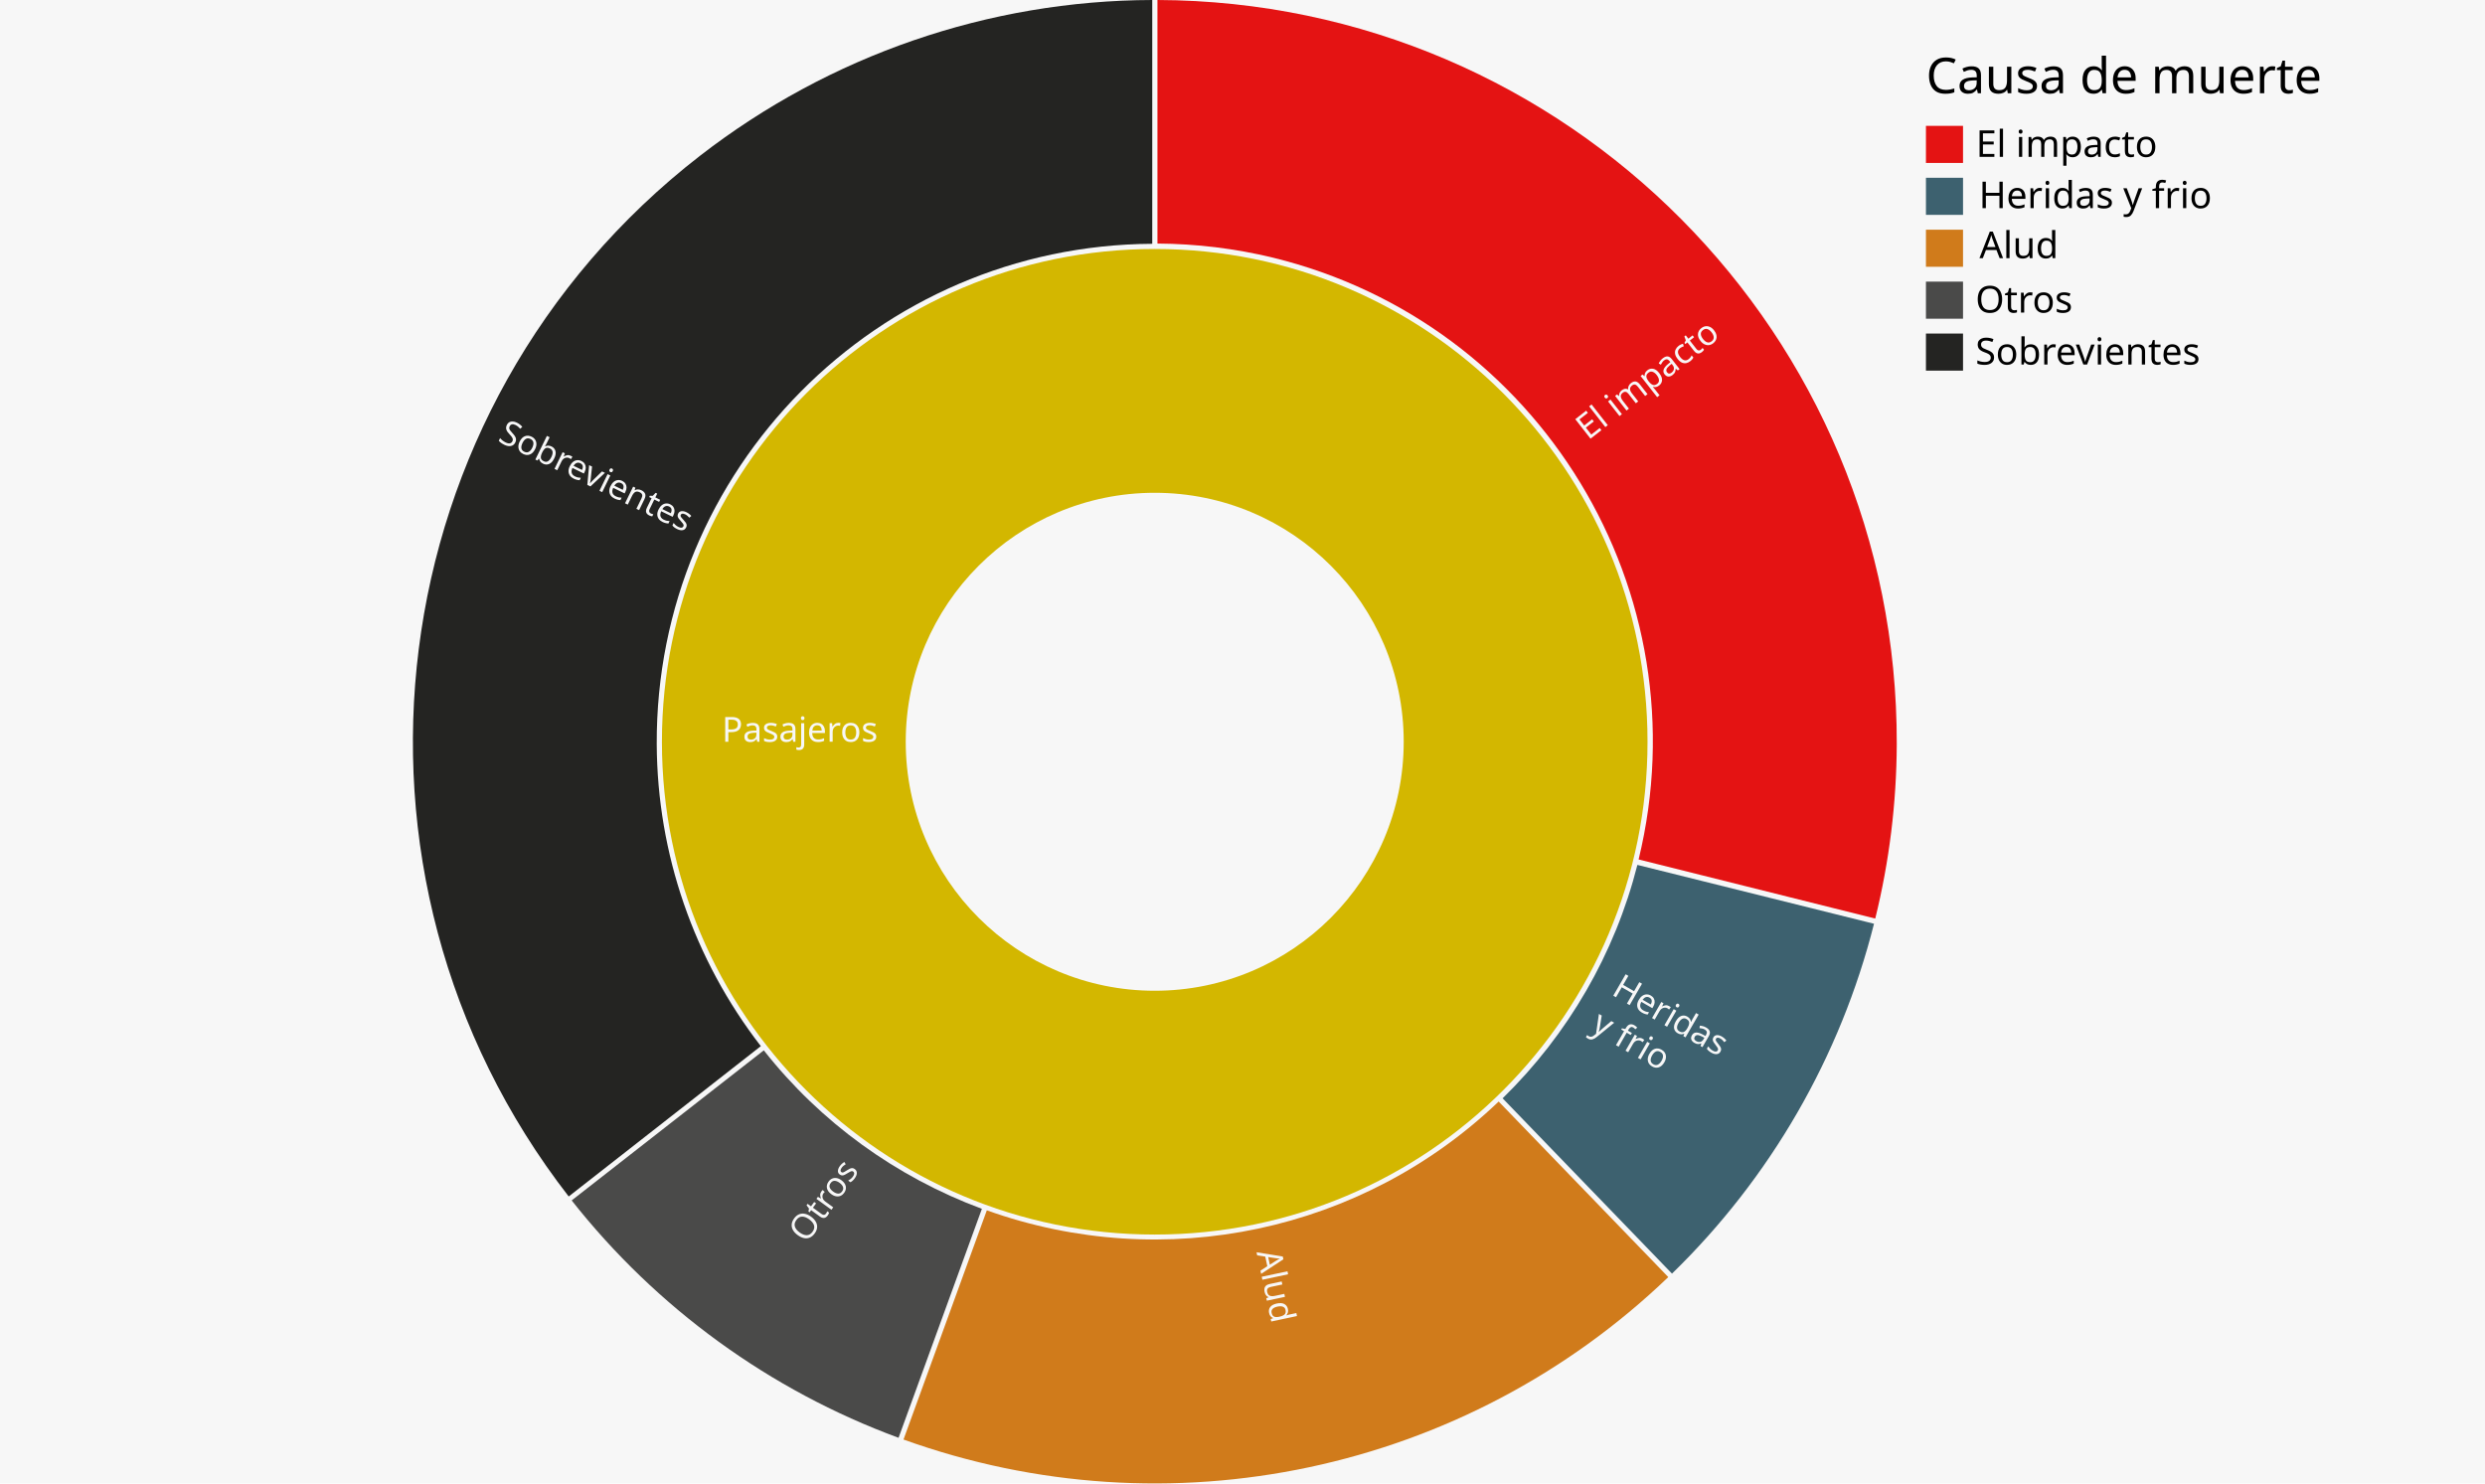
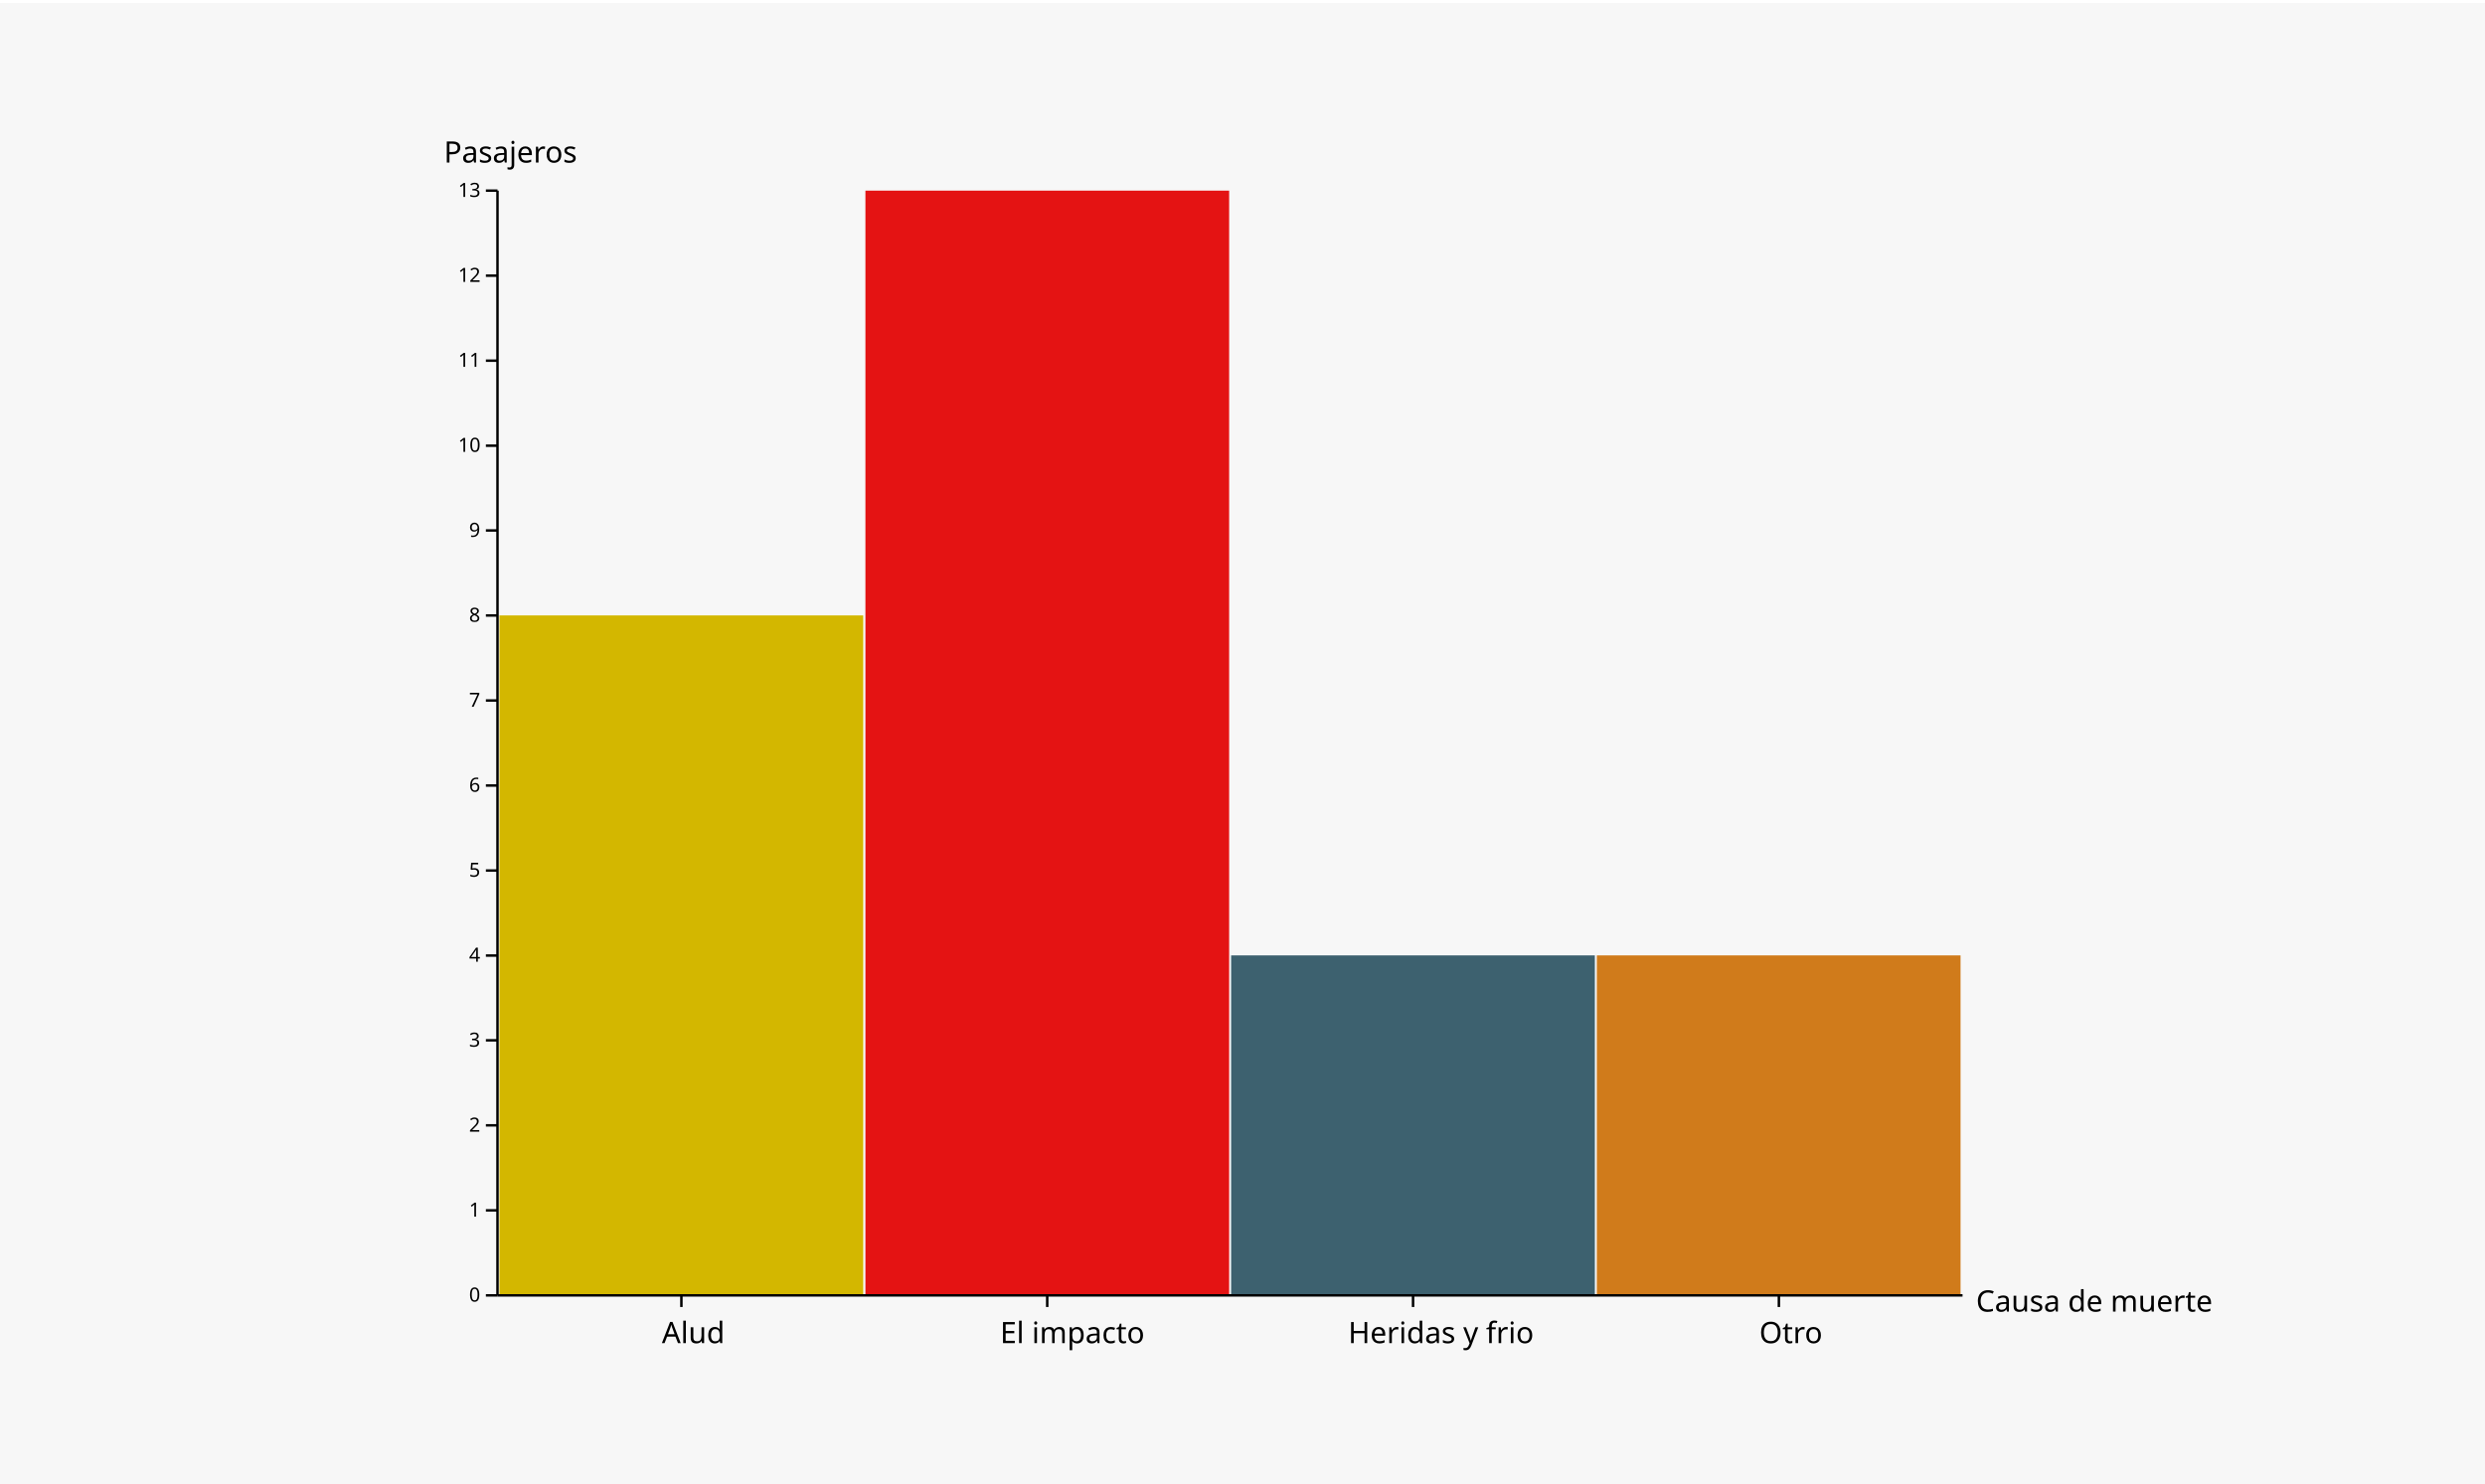
<svg xmlns="http://www.w3.org/2000/svg" version="1.1" id="Capa_1" x="0px" y="0px" viewBox="0 0 1005 600" style="enable-background:new 0 0 1005 600;" xml:space="preserve">
  <style type="text/css">
	.st0{fill:#F7F7F7;}
	.st1{fill:#D3B700;}
	.st2{fill:#E41313;}
	.st3{fill:#3D616F;}
	.st4{fill:#D07B1B;}
	.st5{fill:#4A4A49;}
	.st6{fill:#242422;}
- 	.st7{font-family:'Arial-ItalicMT';}
- 	.st8{font-size:14px;}
- 	.st9{font-family:'Arial-BoldMT';}
- 	.st10{enable-background:new    ;}
- 	.st11{font-family:'ArialMT';}
- 	.st12{font-size:15px;}
- 	.st13{font-size:20px;}
+ 	.st7{fill:none;stroke:#000000;}
+ 	.st8{font-family:'HelveticaLTStd-Light';}
+ 	.st9{font-size:11.95px;}
+ 	.st10{font-family:'HelveticaLTStd-Fractions';}
+ 	.st11{font-size:7.922px;}
</style>
-   <rect id="backgorund" class="st0" width="1005" height="600" />
+   <rect id="backgorund" y="1.2" class="st0" width="1005" height="600" />
  <g id="viz" transform="translate(402.5,300)">
-     <path class="st1" d="M64.5-199.3c110.1,0,199.3,89.2,199.3,199.3S174.6,199.3,64.5,199.3S-134.8,110.1-134.8,0   S-45.5-199.3,64.5-199.3 M64.5-100.7C8.9-100.7-36.2-55.6-36.2,0S8.9,100.7,64.5,100.7c0,0,0,0,0,0c55.6,0,100.7-45.1,100.7-100.7   S120.2-100.7,64.5-100.7C64.6-100.7,64.5-100.7,64.5-100.7z" />
-     <path class="st2" d="M65.6-300c165.7,0.6,299.5,135.4,299,301c-0.1,23.8-3,47.4-8.7,70.5l-95.7-23.9   c26.3-108.1-39.9-217-147.9-243.4c-15.3-3.7-30.9-5.6-46.7-5.7V-300z" />
-     <path class="st3" d="M355.4,73.6c-13.6,53.8-41.9,102.8-81.7,141.5l-68.5-70.9c26.5-25.9,45.4-58.5,54.5-94.4L355.4,73.6z" />
-     <path class="st4" d="M272.2,216.5c-82.2,78.9-202.1,104.3-309.3,65.7l33.7-92.7c71.8,25.7,151.9,8.7,207-44L272.2,216.5z" />
-     <path class="st5" d="M-39.1,281.5c-52.1-19.2-97.8-52.4-132.2-96l77.7-60.7c22.9,29.1,53.5,51.2,88.2,64.1L-39.1,281.5z" />
-     <path class="st6" d="M-172.5,183.9C-274.1,53-250.3-135.5-119.4-237C-67-277.6-2.7-299.8,63.5-300v98.6   C-47.7-200.8-137.4-110.2-136.9,1c0.2,44.2,15,87.1,42.1,122.1L-172.5,183.9z" />
+     <path class="st1" d="M966.6-296.8c110.1,0,199.3,89.2,199.3,199.3s-89.2,199.3-199.3,199.3S767.3,12.5,767.3-97.5   S856.5-296.8,966.6-296.8 M966.6-198.2c-55.6,0-100.7,45.1-100.7,100.7C865.9-41.9,911,3.1,966.6,3.2c0,0,0,0,0,0   c55.6,0,100.7-45.1,100.7-100.7S1022.3-198.2,966.6-198.2C966.6-198.2,966.6-198.2,966.6-198.2z" />
+     <path class="st2" d="M967.7-397.5c165.7,0.6,299.5,135.4,299,301c-0.1,23.8-3,47.4-8.7,70.5l-95.7-23.9   c26.3-108.1-39.9-217-147.9-243.4c-15.3-3.7-30.9-5.6-46.7-5.7V-397.5z" />
+     <path class="st3" d="M1257.5-24c-13.6,53.8-41.9,102.8-81.7,141.5l-68.5-70.9c26.5-25.9,45.4-58.5,54.5-94.4L1257.5-24z" />
+     <path class="st4" d="M1174.3,119C1092,197.9,972.2,223.3,865,184.7l33.7-92.7c71.8,25.7,151.9,8.7,207-44L1174.3,119z" />
+     <path class="st5" d="M863,184c-52.1-19.2-97.8-52.4-132.2-96l77.7-60.7c22.9,29.1,53.5,51.2,88.2,64.1L863,184z" />
+     <path class="st6" d="M729.6,86.3C628-44.6,651.8-233,782.7-334.6c52.3-40.6,116.6-62.7,182.8-63v98.6   c-111.2,0.6-200.9,91.2-200.3,202.4c0.2,44.2,15,87.1,42.1,122.1L729.6,86.3z" />
  </g>
  <g id="labels" transform="translate(402.5,300)">
-     <text transform="matrix(1 -3.222603e-04 3.222603e-04 1 -110.5557 -3.949284e-03)" class="st0 st7 st8">Pasajeros</text>
-     <text transform="matrix(0.788 -0.6157 0.6157 0.788 239.6802 -121.7474)" class="st0 st9 st8">El impacto</text>
-     <text transform="matrix(0.866 0.5 -0.5 0.866 248.782 102.0084)" class="st10">
-       <tspan x="0" y="0" class="st0 st9 st8">Heridas</tspan>
-       <tspan x="0" y="16.8" class="st0 st9 st8">y frio</tspan>
+     <text transform="matrix(1 -3.222603e-04 3.222603e-04 1 791.5427 -97.5358)" class="st0" style="font-family:'Arial-ItalicMT'; font-size:14px;">Pasajeros</text>
+     <text transform="matrix(0.788 -0.6157 0.6157 0.788 1141.778 -219.2791)" class="st0" style="font-family:'Arial-BoldMT'; font-size:14px;">El impacto</text>
+     <text transform="matrix(0.866 0.5 -0.5 0.866 1150.88 4.4764)" style="enable-background:new    ;">
+       <tspan x="0" y="0" class="st0" style="font-family:'Arial-BoldMT'; font-size:14px;">Heridas</tspan>
+       <tspan x="0" y="16.8" class="st0" style="font-family:'Arial-BoldMT'; font-size:14px;">y frio</tspan>
    </text>
-     <text transform="matrix(0.2079 0.9781 -0.9781 0.2079 105.6718 206.4604)" class="st0 st9 st8">Alud</text>
-     <text transform="matrix(0.5878 -0.809 0.809 0.5878 -76.3371 203.172)" class="st0 st9 st8">Otros</text>
-     <text transform="matrix(0.8988 0.4384 -0.4384 0.8988 -201.574 -121.7471)" class="st0 st9 st8">Sobrevientes</text>
+     <text transform="matrix(0.2079 0.9781 -0.9781 0.2079 1007.77 108.9284)" class="st0" style="font-family:'Arial-BoldMT'; font-size:14px;">Alud</text>
+     <text transform="matrix(0.5878 -0.809 0.809 0.5878 825.7611 105.6398)" class="st0" style="font-family:'Arial-BoldMT'; font-size:14px;">Otros</text>
+     <text transform="matrix(0.8988 0.4384 -0.4384 0.8988 700.5241 -219.2791)" class="st0" style="font-family:'Arial-BoldMT'; font-size:14px;">Sobrevientes</text>
  </g>
  <g id="legend" transform="translate(805,10)">
    <g transform="translate(5,0)">
      <g transform="translate(0,0)">
        <g transform="translate(0,16)">
          <g transform="translate(0, 0)">
-             <rect x="-31.1" y="24.9" class="st2" width="15" height="15" />
+             <rect x="912.4" y="-824.8" class="st2" width="15" height="15" />
          </g>
          <g transform="translate(0, 21)">
-             <rect x="-31.1" y="24.9" class="st3" width="15" height="15" />
+             <rect x="912.4" y="-824.8" class="st3" width="15" height="15" />
          </g>
          <g transform="translate(0, 42)">
-             <rect x="-31.1" y="24.9" class="st4" width="15" height="15" />
+             <rect x="912.4" y="-824.8" class="st4" width="15" height="15" />
          </g>
          <g transform="translate(0, 63)">
-             <rect x="-31.1" y="24.9" class="st5" width="15" height="15" />
-             <text transform="matrix(1 0 0 1 -11.0752 37.4194)" class="st11 st12">Otros</text>
+             <rect x="912.4" y="-824.8" class="st5" width="15" height="15" />
+             <text transform="matrix(1 0 0 1 932.3848 -812.2827)" style="font-family:'ArialMT'; font-size:15px;">Otros</text>
          </g>
          <g transform="translate(0, 84)">
-             <rect x="-31.1" y="24.9" class="st6" width="15" height="15" />
-             <text transform="matrix(1 0 0 1 -11.0752 37.4194)" class="st11 st12">Sobrevientes</text>
-           </g>
-           <text transform="matrix(1 0 0 1 -9.4604 78.4194)" class="st11 st12">Alud</text>
+             <rect x="912.4" y="-824.8" class="st6" width="15" height="15" />
+             <text transform="matrix(1 0 0 1 932.3848 -812.2827)" style="font-family:'ArialMT'; font-size:15px;">Sobrevientes</text>
+           </g>
+           <text transform="matrix(1 0 0 1 933.9995 -771.2827)" style="font-family:'ArialMT'; font-size:15px;">Alud</text>
          <g transform="translate(0, 21)">
-             <text transform="matrix(1 0 0 1 -10.8604 16.4415)" class="st11 st12">El impacto</text>
+             <text transform="matrix(1 0 0 1 932.5996 -833.2606)" style="font-family:'ArialMT'; font-size:15px;">El impacto</text>
          </g>
          <g transform="translate(0, 42)">
-             <text transform="matrix(1 0 0 1 -9.6753 16.1792)" class="st11 st12">Heridas y frio</text>
-           </g>
-         </g>
-         <text transform="matrix(1 0 0 1 -31.0747 27.7192)" class="st9 st13">Causa de muerte</text>
+             <text transform="matrix(1 0 0 1 933.7847 -833.5229)" style="font-family:'ArialMT'; font-size:15px;">Heridas y frio</text>
+           </g>
+         </g>
+         <text transform="matrix(1 0 0 1 912.3853 -821.9829)" style="font-family:'Arial-BoldMT'; font-size:20px;">Causa de muerte</text>
      </g>
    </g>
  </g>
+   <g id="viz_00000057116555963380655740000003883993354244905118_">
+     <g transform="translate(0,0)">
+       <g transform="translate(47,16)">
+         <g id="Cantidad">
+           <rect x="303" y="61.1" class="st2" width="147.1" height="446.8" />
+           <rect x="450.9" y="370.4" class="st3" width="147.1" height="137.5" />
+           <rect x="155" y="232.9" class="st1" width="147.1" height="274.9" />
+           <rect x="598.8" y="370.4" class="st4" width="147.1" height="137.5" />
+         </g>
+         <g id="xAxis" transform="translate(0,564)">
+           <path class="st7" d="M154.2-56.1h592.5" />
+           <g transform="translate(93.8745,0)">
+             <line class="st7" x1="134.7" y1="-56.1" x2="134.7" y2="-51.4" />
+             <text transform="matrix(1 0 0 1 126.8039 -36.7879)" class="st8 st9">Alud</text>
+           </g>
+           <g transform="translate(280.6248,0)">
+             <line class="st7" x1="95.9" y1="-56.1" x2="95.9" y2="-51.4" />
+             <text transform="matrix(1 0 0 1 76.8602 -36.7879)" class="st8 st9">El impacto</text>
+           </g>
+           <g transform="translate(467.3752,0)">
+             <line class="st7" x1="57.1" y1="-56.1" x2="57.1" y2="-51.4" />
+             <text transform="matrix(1 0 0 1 30.8775 -36.7879)" class="st8 st9">Heridas y frio</text>
+           </g>
+           <g transform="translate(654.1255,0)">
+             <line class="st7" x1="18.3" y1="-56.1" x2="18.3" y2="-51.4" />
+             <text transform="matrix(1 0 0 1 10.3625 -36.7879)" class="st8 st9">Otro</text>
+           </g>
+         </g>
+         <g id="yAxis">
+           <path class="st7" d="M154.2,507.9V61.1" />
+           <g transform="translate(0,564)">
+             <line class="st7" x1="154.2" y1="-56.1" x2="149.5" y2="-56.1" />
+             <text transform="matrix(1 0 0 1 142.7029 -53.5789)" class="st10 st11">0</text>
+           </g>
+           <g transform="translate(0,520.6154)">
+             <line class="st7" x1="154.2" y1="-47.1" x2="149.5" y2="-47.1" />
+             <text transform="matrix(1 0 0 1 142.7029 -44.5624)" class="st10 st11">1</text>
+           </g>
+           <g transform="translate(0,477.2308)">
+             <line class="st7" x1="154.2" y1="-38.1" x2="149.5" y2="-38.1" />
+             <text transform="matrix(1 0 0 1 142.7029 -35.545)" class="st10 st11">2</text>
+           </g>
+           <g transform="translate(0,433.8462)">
+             <line class="st7" x1="154.2" y1="-29.1" x2="149.5" y2="-29.1" />
+             <text transform="matrix(1 0 0 1 142.7029 -26.5276)" class="st10 st11">3</text>
+           </g>
+           <g transform="translate(0,390.4615)">
+             <line class="st7" x1="154.2" y1="-20" x2="149.5" y2="-20" />
+             <text transform="matrix(1 0 0 1 142.7029 -17.5111)" class="st10 st11">4</text>
+           </g>
+           <g transform="translate(0,347.0769)">
+             <line class="st7" x1="154.2" y1="-11" x2="149.5" y2="-11" />
+             <text transform="matrix(1 0 0 1 142.7029 -8.4937)" class="st10 st11">5</text>
+           </g>
+           <g transform="translate(0,303.6923)">
+             <line class="st7" x1="154.2" y1="-2" x2="149.5" y2="-2" />
+             <text transform="matrix(1 0 0 1 142.7029 0.5227)" class="st10 st11">6</text>
+           </g>
+           <g transform="translate(0,260.3077)">
+             <line class="st7" x1="154.2" y1="7" x2="149.5" y2="7" />
+             <text transform="matrix(1 0 0 1 142.7029 9.5402)" class="st10 st11">7</text>
+           </g>
+           <g transform="translate(0,216.9231)">
+             <line class="st7" x1="154.2" y1="16" x2="149.5" y2="16" />
+             <text transform="matrix(1 0 0 1 142.7029 18.5561)" class="st10 st11">8</text>
+           </g>
+           <g transform="translate(0,173.5385)">
+             <line class="st7" x1="154.2" y1="25" x2="149.5" y2="25" />
+             <text transform="matrix(1 0 0 1 142.7029 27.5736)" class="st10 st11">9</text>
+           </g>
+           <g transform="translate(0,130.1538)">
+             <line class="st7" x1="154.2" y1="34.1" x2="149.5" y2="34.1" />
+             <text transform="matrix(1 0 0 1 138.2976 36.591)" class="st10 st11">10</text>
+           </g>
+           <g transform="translate(0,86.76923)">
+             <line class="st7" x1="154.2" y1="43.1" x2="149.5" y2="43.1" />
+             <text transform="matrix(1 0 0 1 138.2976 45.6074)" class="st10 st11">11</text>
+           </g>
+           <g transform="translate(0,43.38462)">
+             <line class="st7" x1="154.2" y1="52.1" x2="149.5" y2="52.1" />
+             <text transform="matrix(1 0 0 1 138.2976 54.6249)" class="st10 st11">12</text>
+           </g>
+           <g transform="translate(0,0)">
+             <line class="st7" x1="154.2" y1="61.1" x2="149.5" y2="61.1" />
+             <text transform="matrix(1 0 0 1 138.2976 63.6413)" class="st10 st11">13</text>
+           </g>
+         </g>
+         <g>
+           <text transform="matrix(1 0 0 1 752.1589 514.4573)" class="st8 st9">Causa de muerte</text>
+         </g>
+         <g>
+           <text transform="matrix(1 0 0 1 132.5378 49.7409)" class="st8 st9">Pasajeros</text>
+         </g>
+       </g>
+     </g>
+   </g>
+   <g id="viz_00000171691842071686164990000003145729135352548235_">
+     <g transform="translate(0,0)">
+       <g transform="translate(47,16)">
+         <g id="Cantidad_00000123403203376676344980000016525446526376787624_">
+           <rect x="-876.8" y="308" class="st2" width="160.1" height="486" />
+           <rect x="-715.9" y="644.5" class="st3" width="160.1" height="149.5" />
+           <rect x="-1037.8" y="494.9" class="st1" width="160.1" height="299.1" />
+           <rect x="-555" y="644.5" class="st4" width="160.1" height="149.5" />
+         </g>
+         <g id="xAxis_00000026874419582622058460000012316370393328170889_" transform="translate(0,564)">
+           <path class="st7" d="M-1038.6,230H-394" />
+           <g transform="translate(93.8745,0)">
+             <line class="st7" x1="-1051.6" y1="230" x2="-1051.6" y2="235.2" />
+             <text transform="matrix(1 0 0 1 -1060.211 251.0318)" class="st8" style="font-size:13px;">Alud</text>
+           </g>
+           <g transform="translate(280.6248,0)">
+             <line class="st7" x1="-1077.4" y1="230" x2="-1077.4" y2="235.2" />
+             <text transform="matrix(1 0 0 1 -1098.14 251.0318)" class="st8" style="font-size:13px;">El impacto</text>
+           </g>
+           <g transform="translate(467.3752,0)">
+             <line class="st7" x1="-1103.2" y1="230" x2="-1103.2" y2="235.2" />
+             <text transform="matrix(1 0 0 1 -1131.759 251.0318)" class="st8" style="font-size:13px;">Heridas y frio</text>
+           </g>
+           <g transform="translate(654.1255,0)">
+             <line class="st7" x1="-1129.1" y1="230" x2="-1129.1" y2="235.2" />
+             <text transform="matrix(1 0 0 1 -1137.674 251.0318)" class="st8" style="font-size:13px;">Otro</text>
+           </g>
+         </g>
+         <g id="yAxis_00000150799485006342775840000009648484045195697032_">
+           <path class="st7" d="M-1038.6,794V308" />
+           <g transform="translate(0,564)">
+             <line class="st7" x1="-1038.6" y1="230" x2="-1043.8" y2="230" />
+             <text transform="matrix(1 0 0 1 -1051.161 232.7666)" class="st10" style="font-size:8.617px;">0</text>
+           </g>
+           <g transform="translate(0,520.6154)">
+             <line class="st7" x1="-1038.6" y1="236" x2="-1043.8" y2="236" />
+             <text transform="matrix(1 0 0 1 -1051.161 238.7646)" class="st10" style="font-size:8.617px;">1</text>
+           </g>
+           <g transform="translate(0,477.2308)">
+             <line class="st7" x1="-1038.6" y1="242" x2="-1043.8" y2="242" />
+             <text transform="matrix(1 0 0 1 -1051.161 244.7634)" class="st10" style="font-size:8.617px;">2</text>
+           </g>
+           <g transform="translate(0,433.8462)">
+             <line class="st7" x1="-1038.6" y1="248" x2="-1043.8" y2="248" />
+             <text transform="matrix(1 0 0 1 -1051.161 250.7623)" class="st10" style="font-size:8.617px;">3</text>
+           </g>
+           <g transform="translate(0,390.4615)">
+             <line class="st7" x1="-1038.6" y1="254" x2="-1043.8" y2="254" />
+             <text transform="matrix(1 0 0 1 -1051.161 256.7602)" class="st10" style="font-size:8.617px;">4</text>
+           </g>
+           <g transform="translate(0,347.0769)">
+             <line class="st7" x1="-1038.6" y1="260" x2="-1043.8" y2="260" />
+             <text transform="matrix(1 0 0 1 -1051.161 262.759)" class="st10" style="font-size:8.617px;">5</text>
+           </g>
+           <g transform="translate(0,303.6923)">
+             <line class="st7" x1="-1038.6" y1="266" x2="-1043.8" y2="266" />
+             <text transform="matrix(1 0 0 1 -1051.161 268.7569)" class="st10" style="font-size:8.617px;">6</text>
+           </g>
+           <g transform="translate(0,260.3077)">
+             <line class="st7" x1="-1038.6" y1="272" x2="-1043.8" y2="272" />
+             <text transform="matrix(1 0 0 1 -1051.161 274.7559)" class="st10" style="font-size:8.617px;">7</text>
+           </g>
+           <g transform="translate(0,216.9231)">
+             <line class="st7" x1="-1038.6" y1="278" x2="-1043.8" y2="278" />
+             <text transform="matrix(1 0 0 1 -1051.161 280.7542)" class="st10" style="font-size:8.617px;">8</text>
+           </g>
+           <g transform="translate(0,173.5385)">
+             <line class="st7" x1="-1038.6" y1="284" x2="-1043.8" y2="284" />
+             <text transform="matrix(1 0 0 1 -1051.161 286.7526)" class="st10" style="font-size:8.617px;">9</text>
+           </g>
+           <g transform="translate(0,130.1538)">
+             <line class="st7" x1="-1038.6" y1="290" x2="-1043.8" y2="290" />
+             <text transform="matrix(1 0 0 1 -1055.953 292.7515)" class="st10" style="font-size:8.617px;">10</text>
+           </g>
+           <g transform="translate(0,86.76923)">
+             <line class="st7" x1="-1038.6" y1="296" x2="-1043.8" y2="296" />
+             <text transform="matrix(1 0 0 1 -1055.953 298.7498)" class="st10" style="font-size:8.617px;">11</text>
+           </g>
+           <g transform="translate(0,43.38462)">
+             <line class="st7" x1="-1038.6" y1="302" x2="-1043.8" y2="302" />
+             <text transform="matrix(1 0 0 1 -1055.953 304.7482)" class="st10" style="font-size:8.617px;">12</text>
+           </g>
+           <g transform="translate(0,0)">
+             <line class="st7" x1="-1038.6" y1="308" x2="-1043.8" y2="308" />
+             <text transform="matrix(1 0 0 1 -1055.953 310.7471)" class="st10" style="font-size:8.617px;">13</text>
+           </g>
+         </g>
+         <g>
+           <text transform="matrix(1 0 0 1 -388.1768 801.1574)" class="st8" style="font-size:13px;">Causa de muerte</text>
+         </g>
+         <g>
+           <text transform="matrix(1 0 0 1 -1062.219 295.6255)" class="st8" style="font-size:13px;">Pasajeros</text>
+         </g>
+       </g>
+     </g>
+   </g>
</svg>
